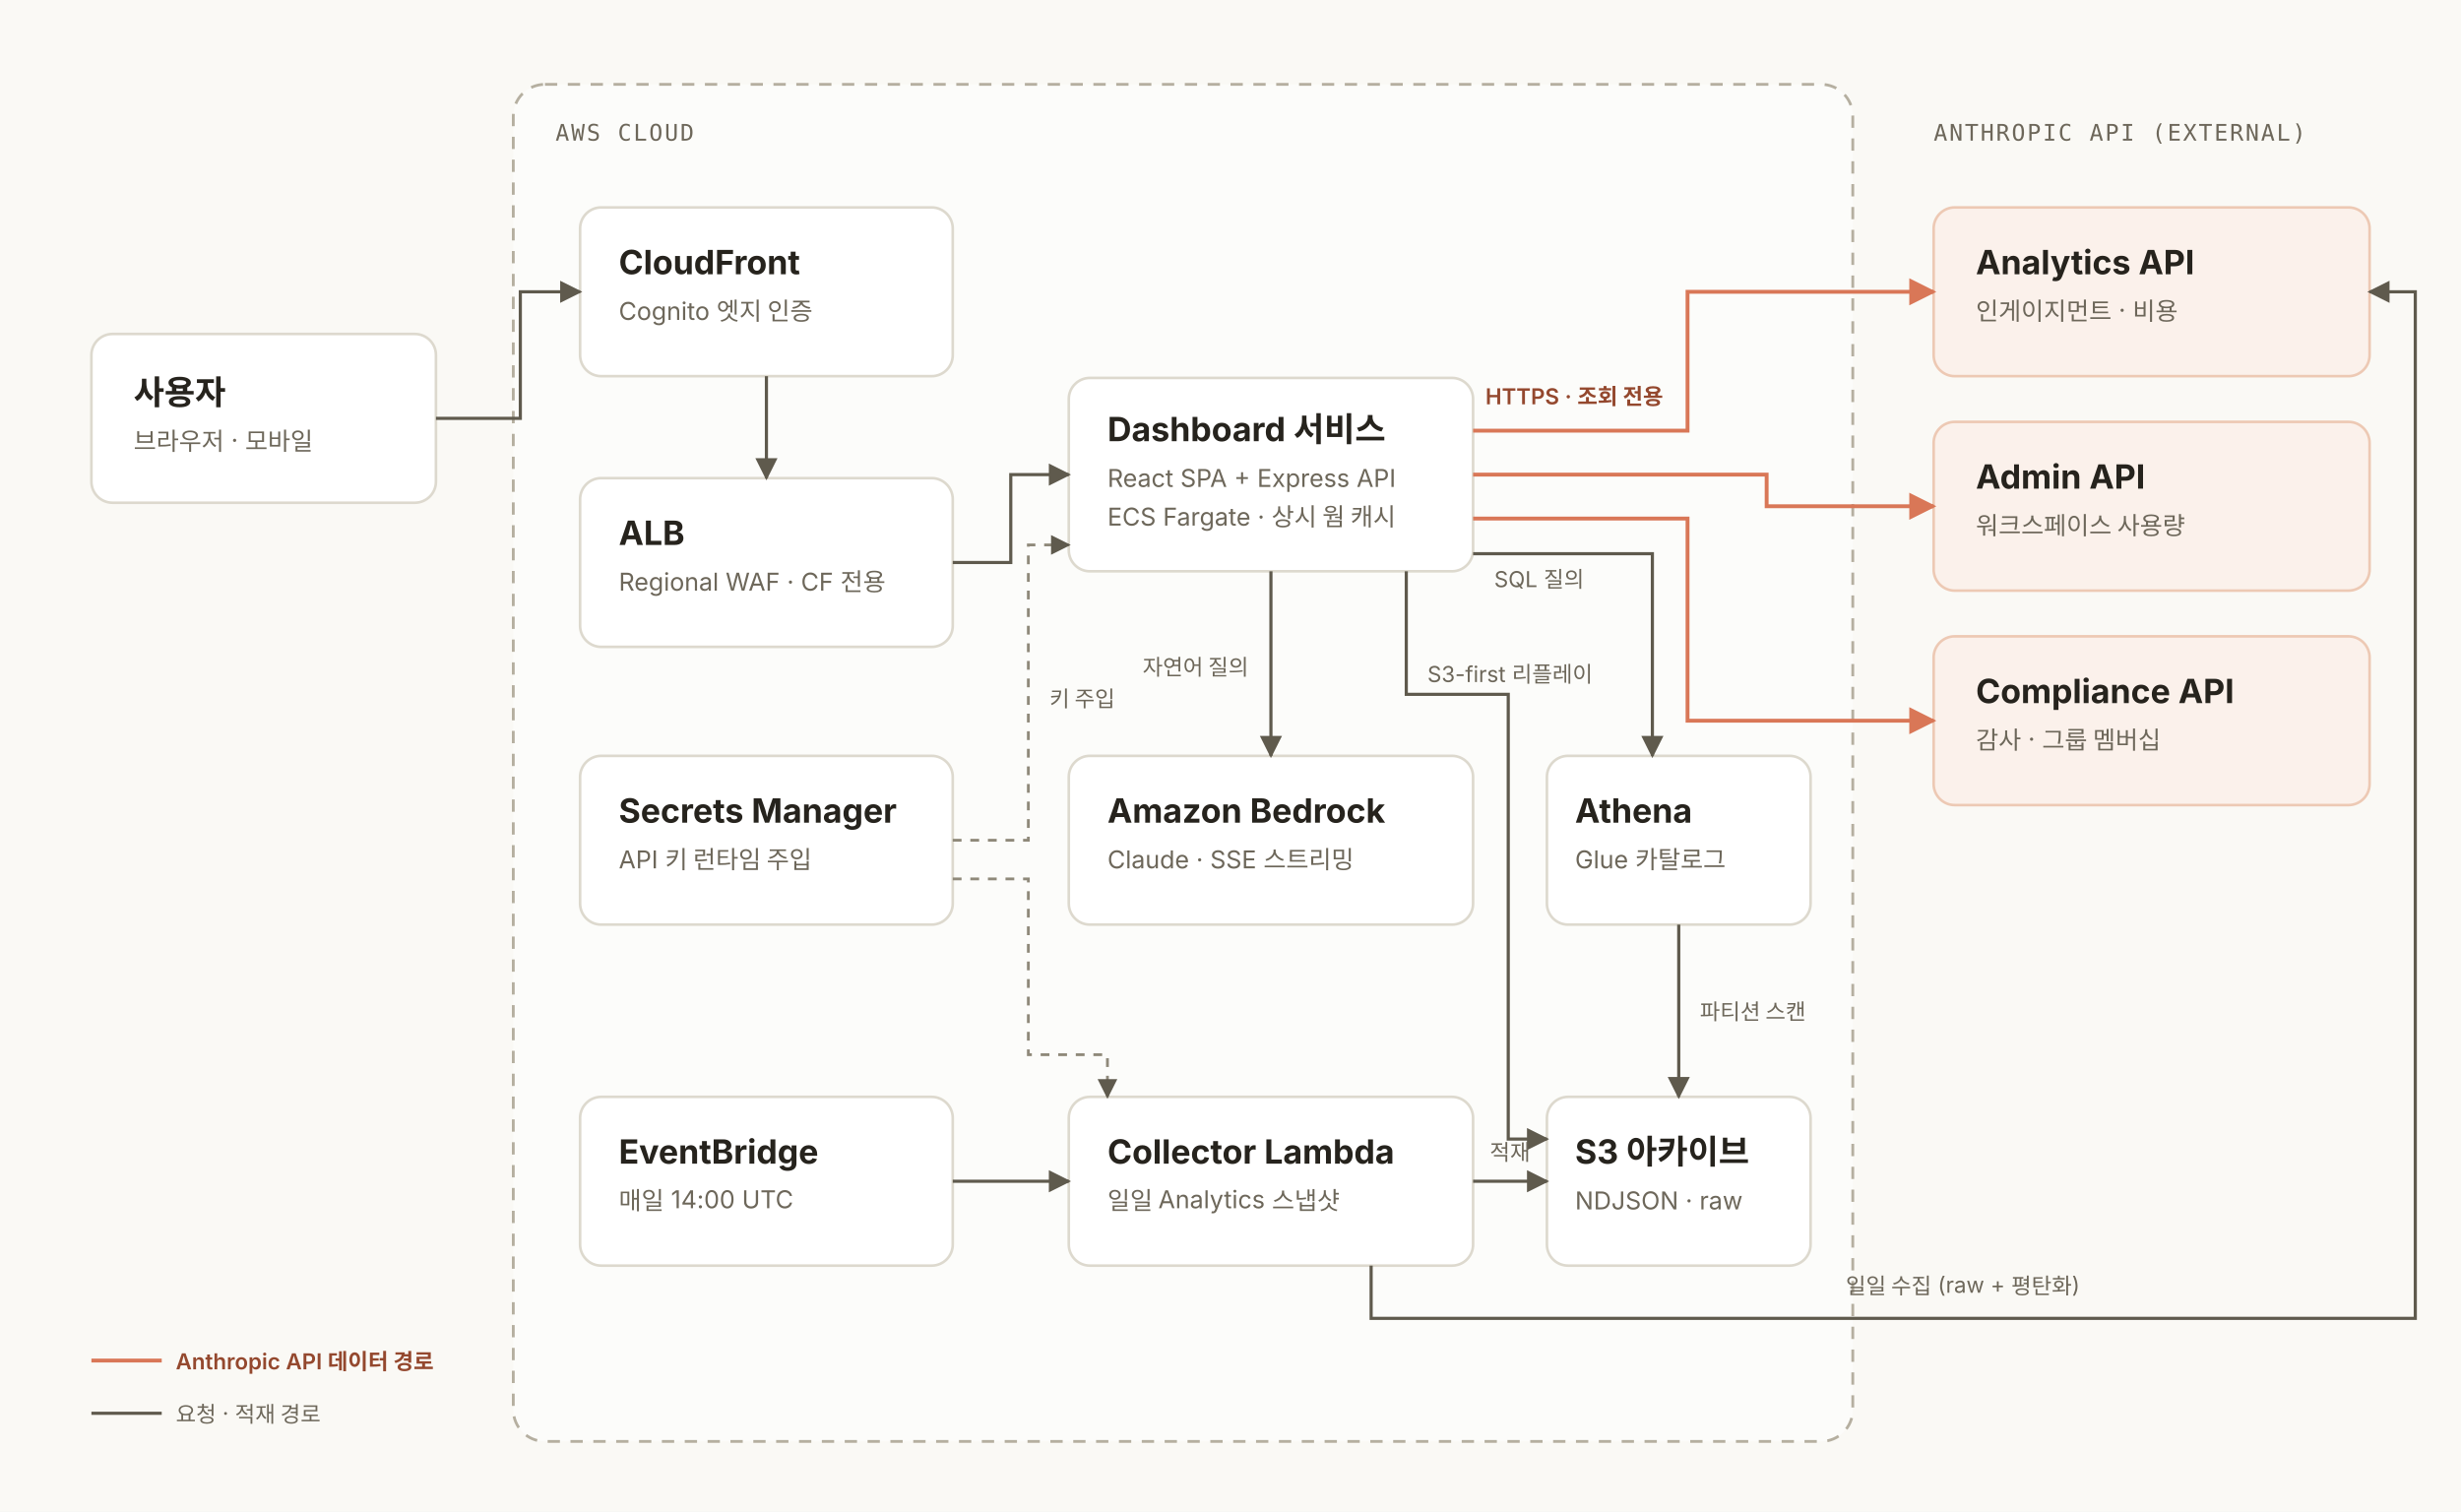
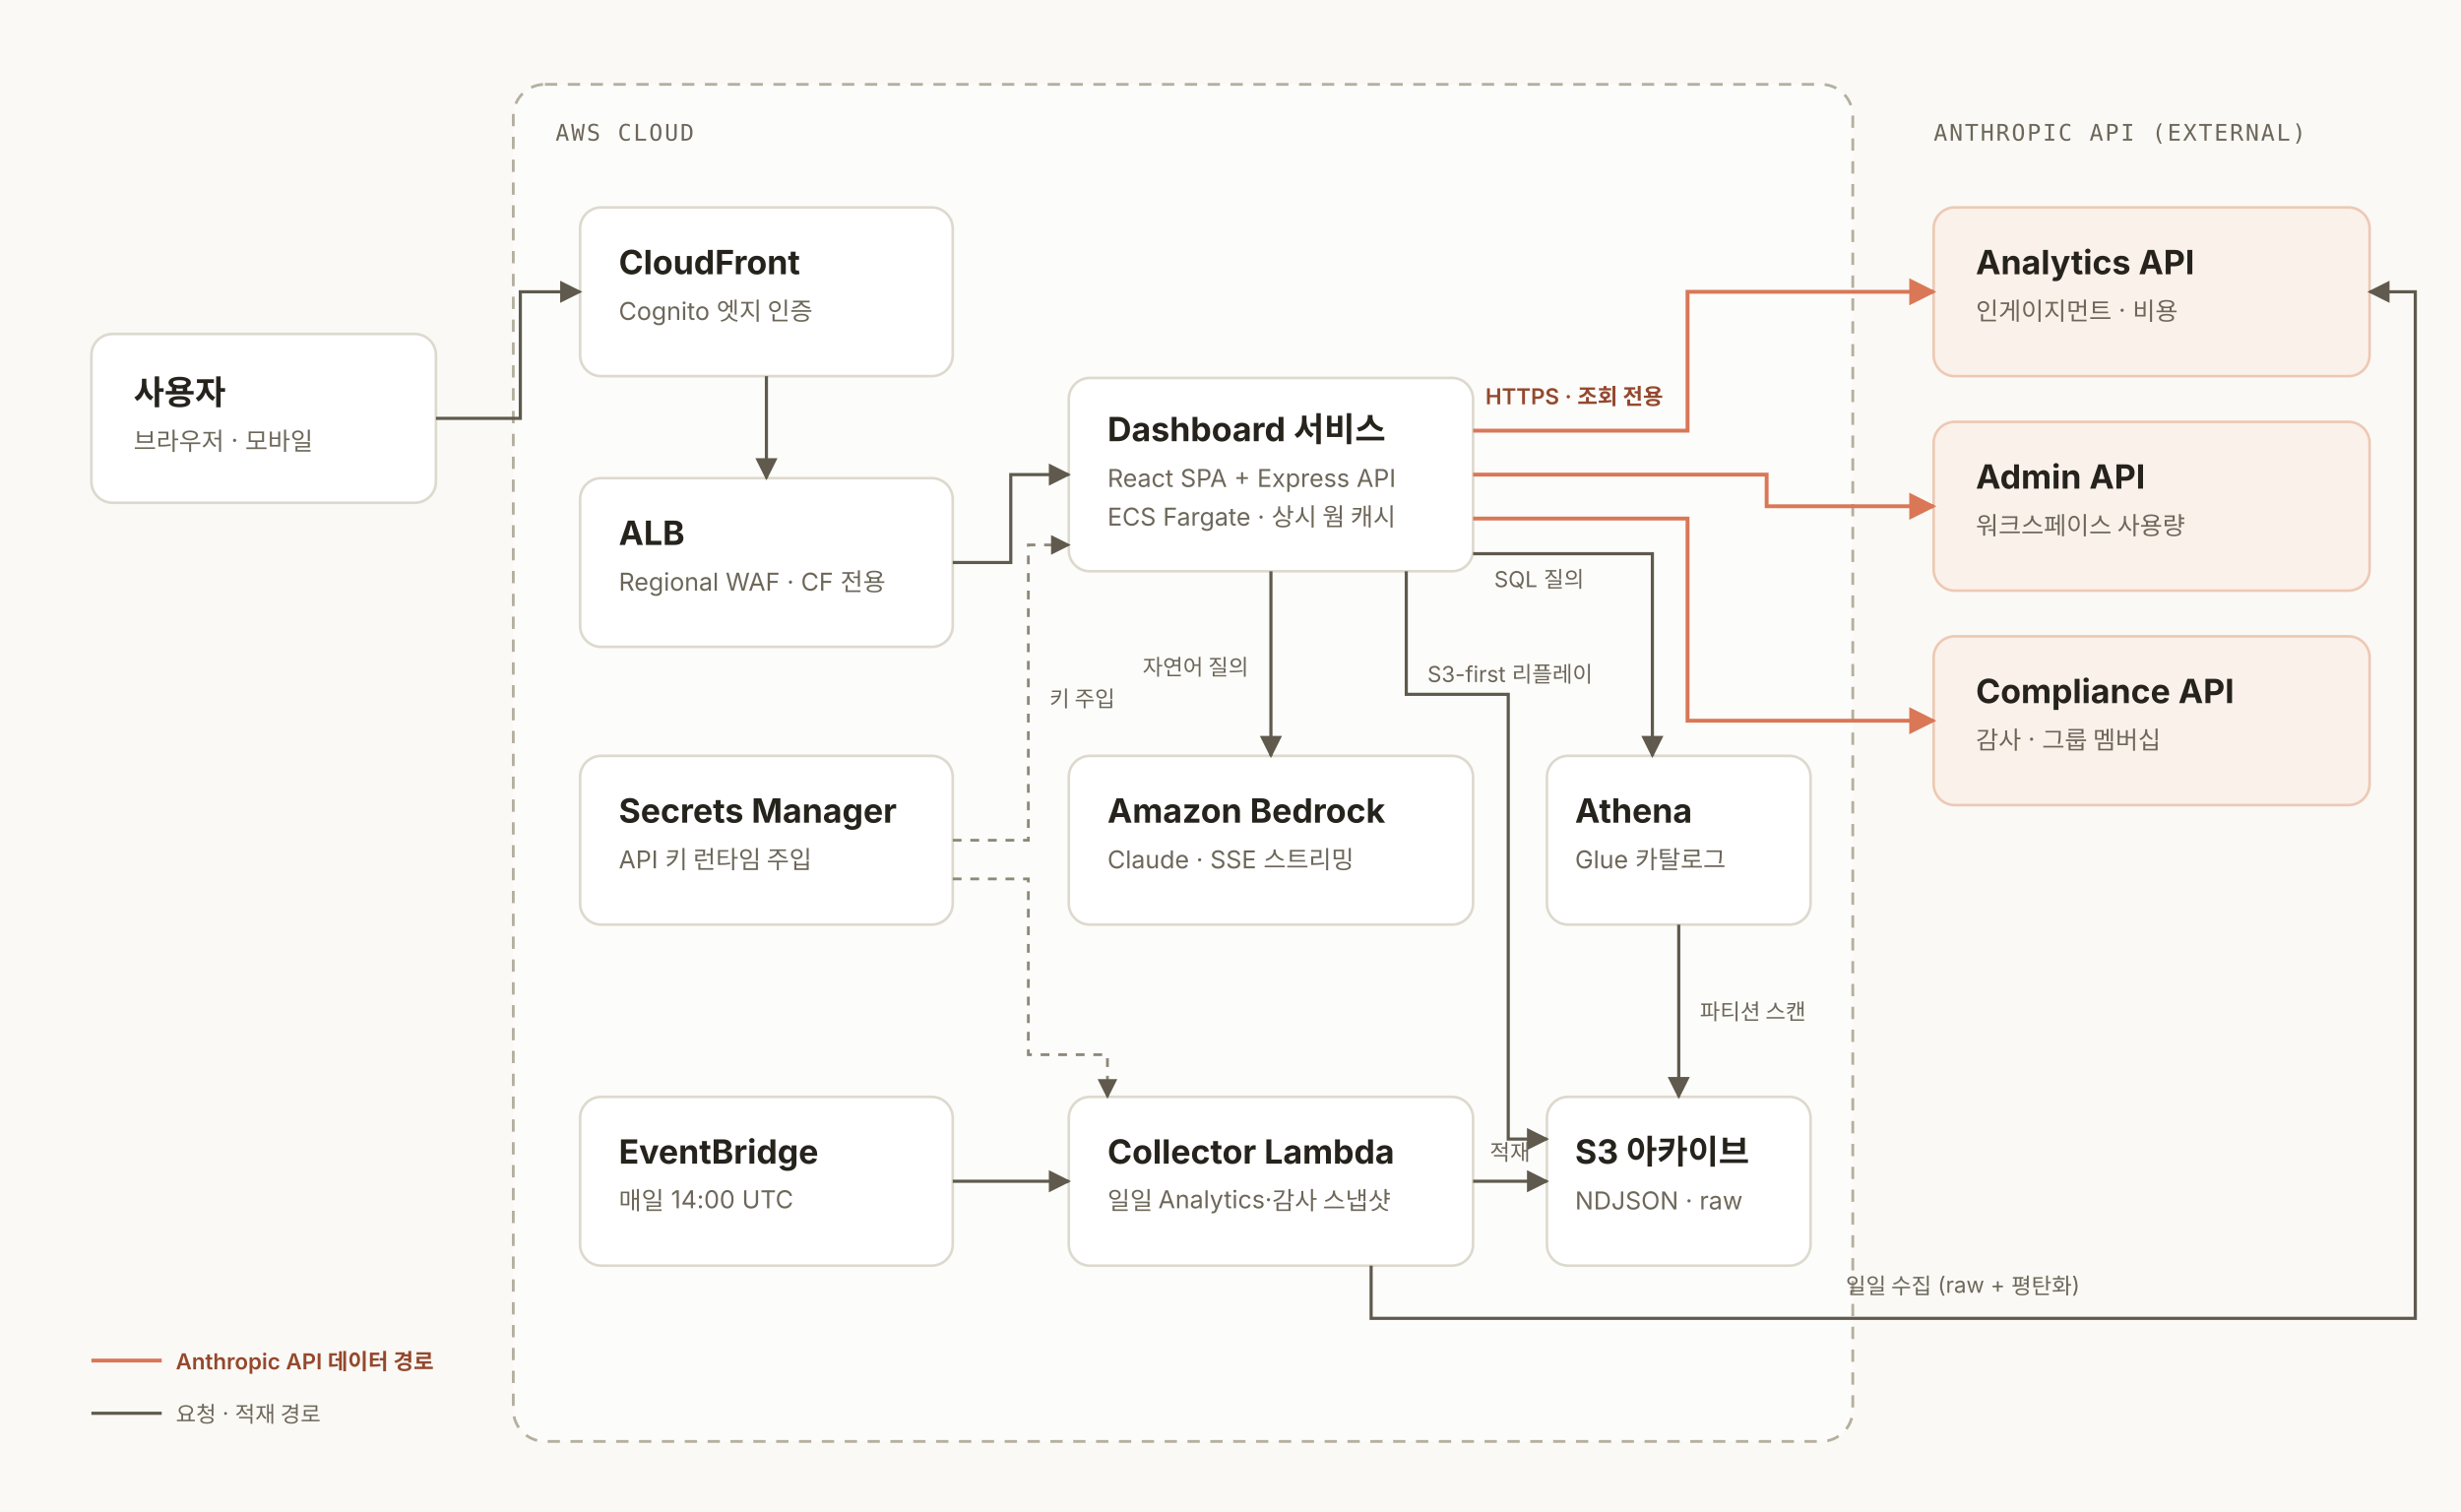
- <svg xmlns="http://www.w3.org/2000/svg" width="1400" height="860" viewBox="0 0 1400 860" role="img" aria-label="Claude Code Dashboard 아키텍처: 사용자는 CloudFront(Cognito 엣지 인증)와 Regional WAF가 부착된 ALB를 거쳐 ECS Fargate의 React SPA + Express API에 접속합니다. Express는 Anthropic Analytics·Admin·Compliance API를 keep-warm 캐시로 프록시하고, 일상 질의는 S3 아카이브를 먼저 읽습니다(라이브 API 폴백). Amazon Bedrock의 Claude가 자연어 분석에 응답하고, EventBridge가 매일 Collector Lambda를 기동해 Analytics 스냅샷을 S3에 NDJSON과 raw 사이드카로 적재하며, Athena가 이를 SQL로 질의합니다. Secrets Manager가 Express와 Collector에 API 키를 런타임에 주입합니다.">
+ <svg xmlns="http://www.w3.org/2000/svg" width="1400" height="860" viewBox="0 0 1400 860" role="img" aria-label="Claude Code Dashboard 아키텍처: 사용자는 CloudFront(Cognito 엣지 인증)와 Regional WAF가 부착된 ALB를 거쳐 ECS Fargate의 React SPA + Express API에 접속합니다. Express는 Anthropic Analytics·Admin·Compliance API를 keep-warm 캐시로 프록시하고, 일상 질의는 S3 아카이브를 먼저 읽습니다(라이브 API 폴백). Amazon Bedrock의 Claude가 자연어 분석에 응답하고, EventBridge가 매일 Collector Lambda를 기동해 Analytics 스냅샷과 감사 이벤트를 S3에 NDJSON과 raw 사이드카로 적재하며, Athena가 이를 SQL로 질의합니다. Secrets Manager가 Express와 Collector에 API 키를 런타임에 주입합니다.">
  <defs>
    <marker id="ar" viewBox="0 0 10 10" refX="9" refY="5" markerWidth="7" markerHeight="7" orient="auto-start-reverse">
      <path d="M0 0 L10 5 L0 10 z" fill="#5F5A4D" />
    </marker>
    <marker id="arA" viewBox="0 0 10 10" refX="9" refY="5" markerWidth="7" markerHeight="7" orient="auto-start-reverse">
      <path d="M0 0 L10 5 L0 10 z" fill="#D97757" />
    </marker>
  </defs>
  <style>
    .t{font-family:ui-sans-serif,system-ui,-apple-system,"Segoe UI","Noto Sans KR",sans-serif}
    .m{font-family:ui-monospace,SFMono-Regular,Menlo,Consolas,monospace}
    .card{fill:#FFFFFF;stroke:#DDD9CE;stroke-width:1.5}
    .cardX{fill:#FBF1EB;stroke:#EDC9B4;stroke-width:1.5}
    .name{font-size:19px;font-weight:700;fill:#26231D}
    .sub{font-size:14px;fill:#6D675A}
    .lbl{font-size:13px;fill:#6D675A;letter-spacing:.08em}
    .flow{stroke:#5F5A4D;stroke-width:1.8;fill:none}
    .flowD{stroke:#8F897A;stroke-width:1.6;fill:none;stroke-dasharray:5 5}
    .flowA{stroke:#D97757;stroke-width:2.2;fill:none}
    .edge{font-size:12.5px;fill:#6D675A}
    .edgeA{font-size:12.5px;fill:#94482E;font-weight:600}
  </style>
  <rect x="0" y="0" width="1400" height="860" fill="#FAF9F5" />
  <rect x="292" y="48" width="762" height="772" rx="18" fill="#FFFFFF" fill-opacity="0.45" stroke="#B5AFA0" stroke-width="1.6" stroke-dasharray="7 6" />
  <text class="m lbl" x="316" y="80">AWS CLOUD</text>
  <text class="m lbl" x="1100" y="80">ANTHROPIC API (EXTERNAL)</text>
  <rect x="52" y="190" width="196" height="96" rx="12" class="card" />
  <text class="t name" x="76" y="230">사용자</text>
  <text class="t sub" x="76" y="256">브라우저 · 모바일</text>
  <rect x="330" y="118" width="212" height="96" rx="12" class="card" />
  <text class="t name" x="352" y="156">CloudFront</text>
  <text class="t sub" x="352" y="182">Cognito 엣지 인증</text>
  <rect x="330" y="272" width="212" height="96" rx="12" class="card" />
  <text class="t name" x="352" y="310">ALB</text>
  <text class="t sub" x="352" y="336">Regional WAF · CF 전용</text>
  <rect x="330" y="430" width="212" height="96" rx="12" class="card" />
  <text class="t name" x="352" y="468">Secrets Manager</text>
  <text class="t sub" x="352" y="494">API 키 런타임 주입</text>
  <rect x="330" y="624" width="212" height="96" rx="12" class="card" />
  <text class="t name" x="352" y="662">EventBridge</text>
  <text class="t sub" x="352" y="688">매일 14:00 UTC</text>
  <rect x="608" y="215" width="230" height="110" rx="12" class="card" />
  <text class="t name" x="630" y="251">Dashboard 서비스</text>
  <text class="t sub" x="630" y="277">React SPA + Express API</text>
  <text class="t sub" x="630" y="299">ECS Fargate · 상시 웜 캐시</text>
  <rect x="608" y="430" width="230" height="96" rx="12" class="card" />
  <text class="t name" x="630" y="468">Amazon Bedrock</text>
  <text class="t sub" x="630" y="494">Claude · SSE 스트리밍</text>
  <rect x="608" y="624" width="230" height="96" rx="12" class="card" />
  <text class="t name" x="630" y="662">Collector Lambda</text>
-   <text class="t sub" x="630" y="688">일일 Analytics 스냅샷</text>
+   <text class="t sub" x="630" y="688">일일 Analytics·감사 스냅샷</text>
  <rect x="880" y="430" width="150" height="96" rx="12" class="card" />
  <text class="t name" x="896" y="468">Athena</text>
  <text class="t sub" x="896" y="494">Glue 카탈로그</text>
  <rect x="880" y="624" width="150" height="96" rx="12" class="card" />
  <text class="t name" x="896" y="662">S3 아카이브</text>
  <text class="t sub" x="896" y="688">NDJSON · raw</text>
  <rect x="1100" y="118" width="248" height="96" rx="12" class="cardX" />
  <text class="t name" x="1124" y="156">Analytics API</text>
  <text class="t sub" x="1124" y="182">인게이지먼트 · 비용</text>
  <rect x="1100" y="240" width="248" height="96" rx="12" class="cardX" />
  <text class="t name" x="1124" y="278">Admin API</text>
  <text class="t sub" x="1124" y="304">워크스페이스 사용량</text>
  <rect x="1100" y="362" width="248" height="96" rx="12" class="cardX" />
  <text class="t name" x="1124" y="400">Compliance API</text>
  <text class="t sub" x="1124" y="426">감사 · 그룹 멤버십</text>
  <path class="flow" marker-end="url(#ar)" d="M248 238 L296 238 L296 166 L330 166" />
  <path class="flow" marker-end="url(#ar)" d="M436 214 L436 272" />
  <path class="flow" marker-end="url(#ar)" d="M542 320 L575 320 L575 270 L608 270" />
  <path class="flowA" marker-end="url(#arA)" d="M838 245 L960 245 L960 166 L1100 166" />
  <path class="flowA" marker-end="url(#arA)" d="M838 270 L1005 270 L1005 288 L1100 288" />
  <path class="flowA" marker-end="url(#arA)" d="M838 295 L960 295 L960 410 L1100 410" />
  <text class="t edgeA" x="845" y="230">HTTPS · 조회 전용</text>
  <path class="flow" marker-end="url(#ar)" d="M723 325 L723 430" />
  <text class="t edge" x="650" y="384">자연어 질의</text>
  <path class="flow" marker-end="url(#ar)" d="M838 315 L940 315 L940 430" />
  <text class="t edge" x="850" y="334">SQL 질의</text>
  <path class="flow" marker-end="url(#ar)" d="M800 325 L800 395 L858 395 L858 648 L880 648" />
  <text class="t edge" x="812" y="388">S3-first 리플레이</text>
  <path class="flow" marker-end="url(#ar)" d="M955 526 L955 624" />
  <text class="t edge" x="967" y="580">파티션 스캔</text>
  <path class="flowD" marker-end="url(#ar)" d="M542 478 L585 478 L585 310 L608 310" />
  <path class="flowD" marker-end="url(#ar)" d="M542 500 L585 500 L585 600 L630 600 L630 624" />
  <text class="t edge" x="597" y="402">키 주입</text>
  <path class="flow" marker-end="url(#ar)" d="M542 672 L608 672" />
  <path class="flow" marker-end="url(#ar)" d="M838 672 L880 672" />
  <text class="t edge" x="859" y="660" text-anchor="middle">적재</text>
  <path class="flow" marker-end="url(#ar)" d="M780 720 L780 750 L1374 750 L1374 166 L1348 166" />
  <text class="t edge" x="1050" y="736">일일 수집 (raw + 평탄화)</text>
  <path class="flowA" d="M52 774 L92 774" />
  <text class="t edgeA" x="100" y="779">Anthropic API 데이터 경로</text>
  <path class="flow" d="M52 804 L92 804" />
  <text class="t edge" x="100" y="809">요청 · 적재 경로</text>
</svg>
